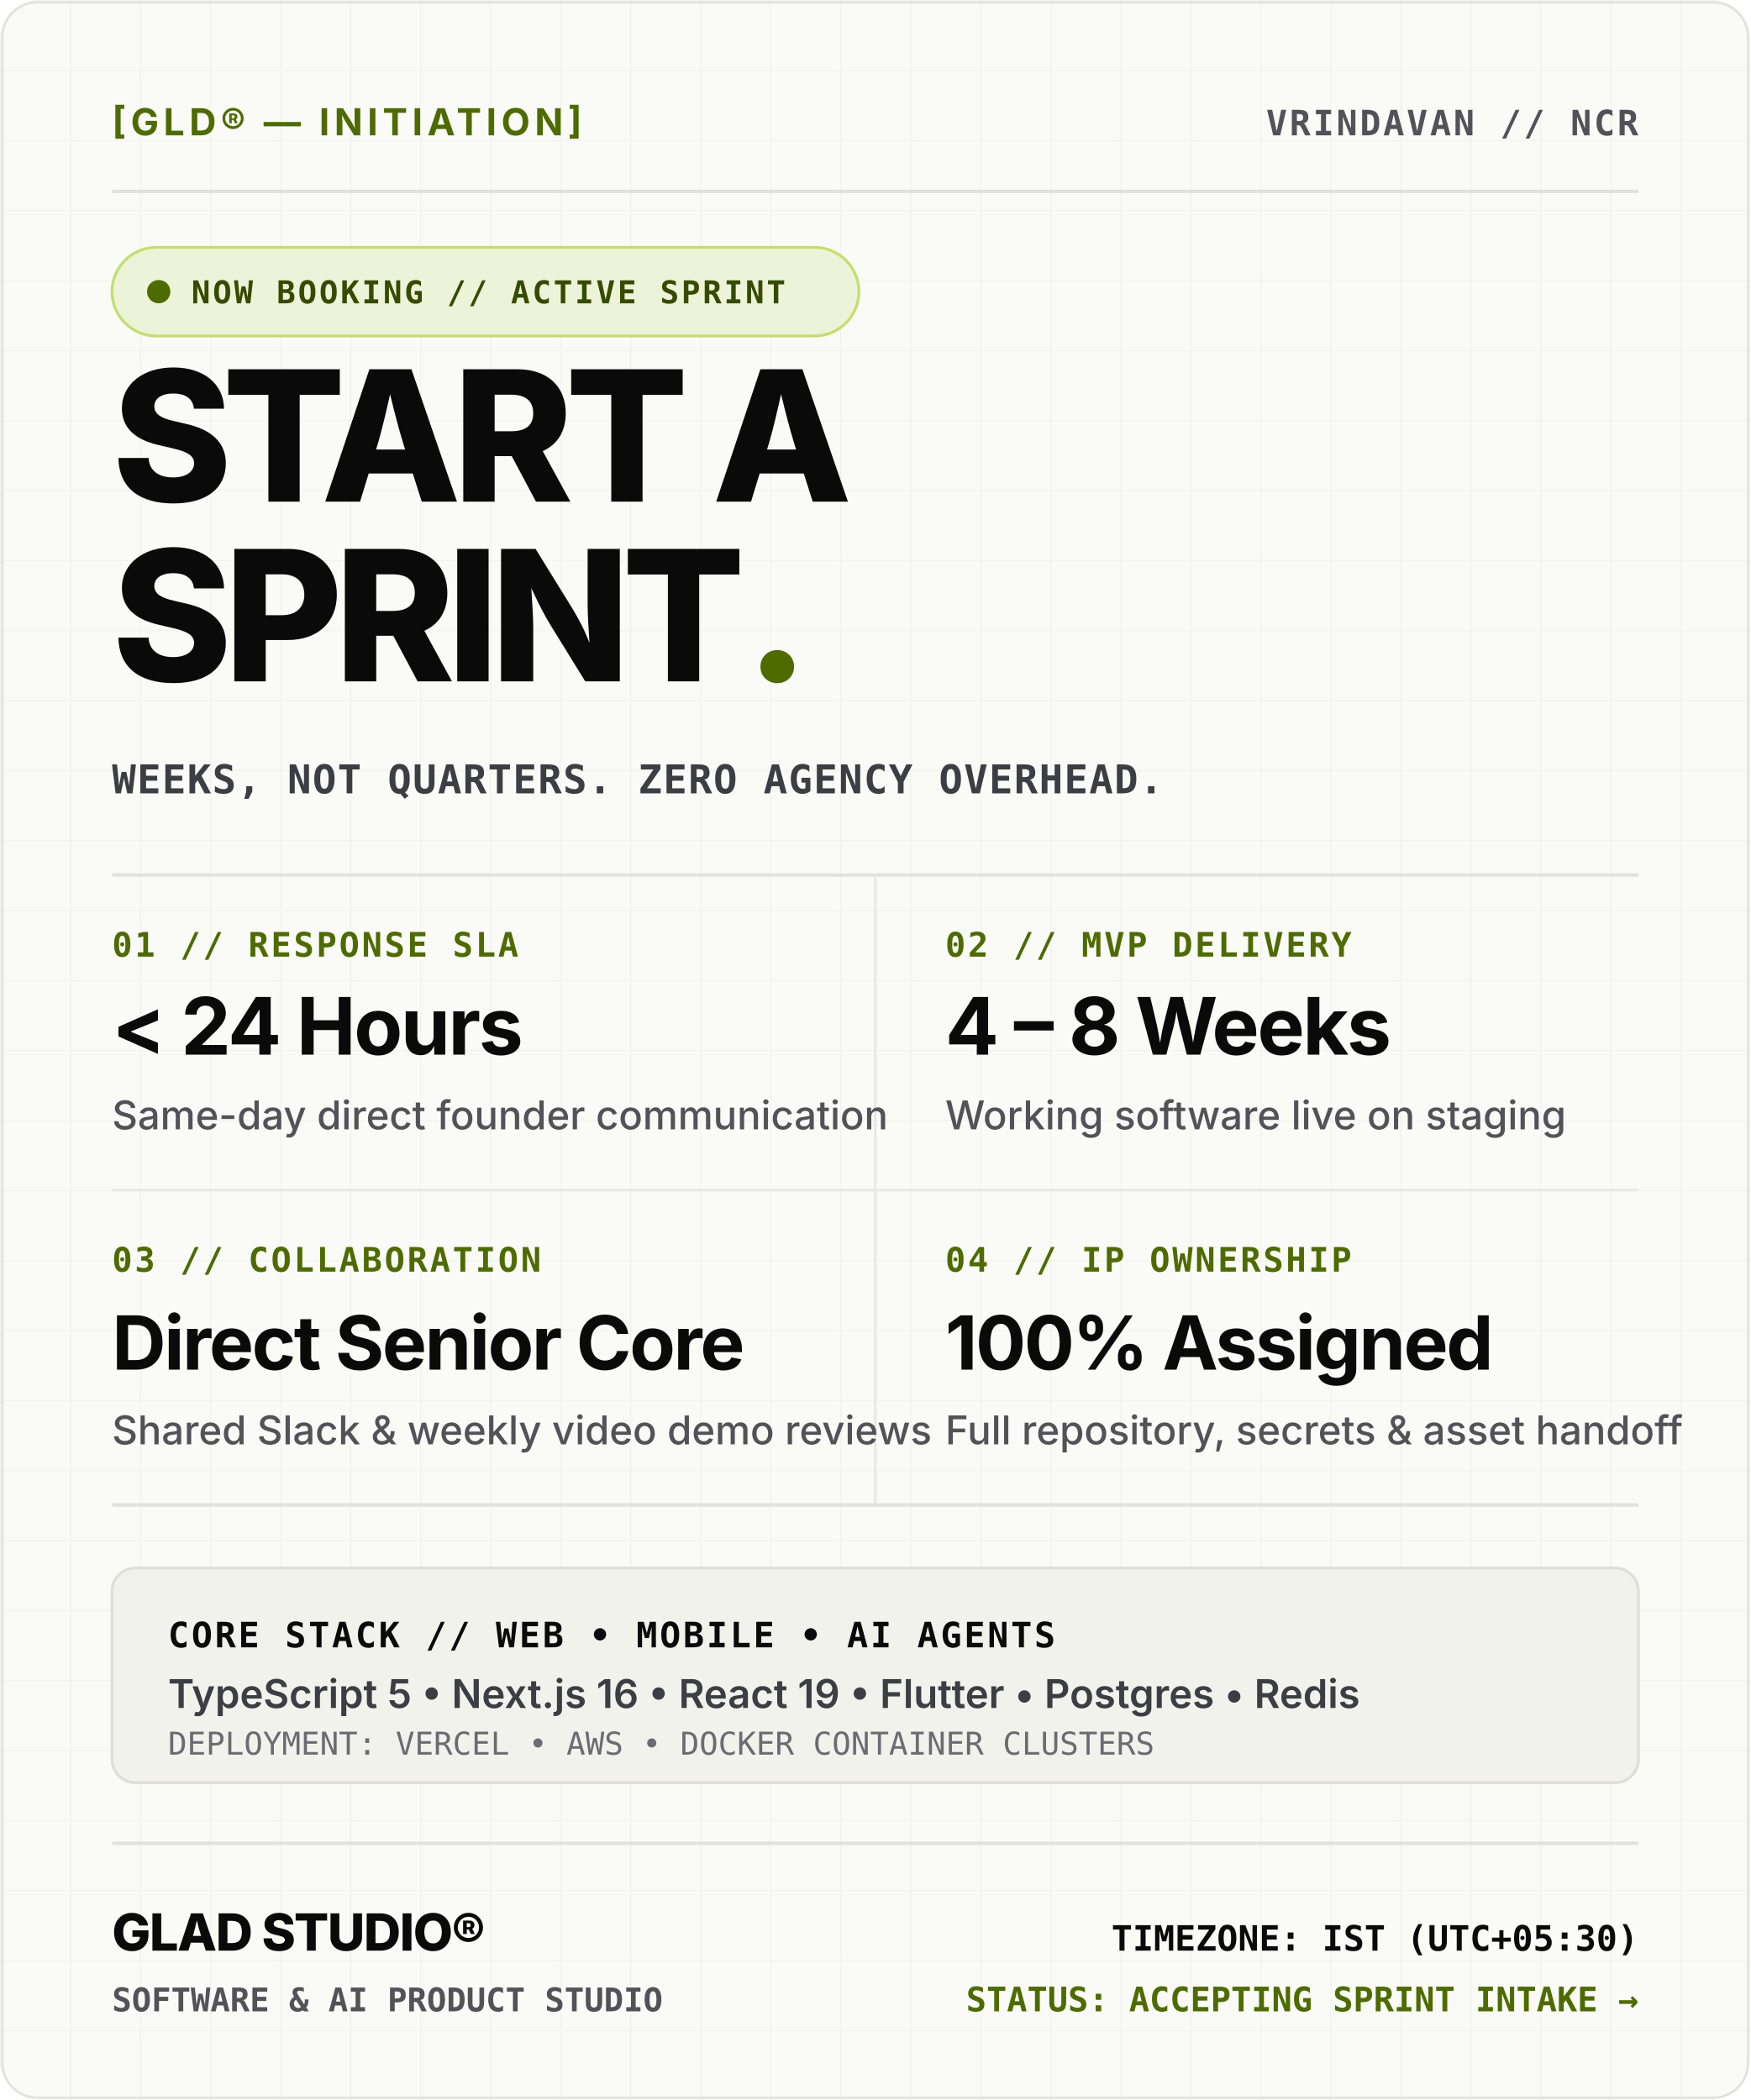
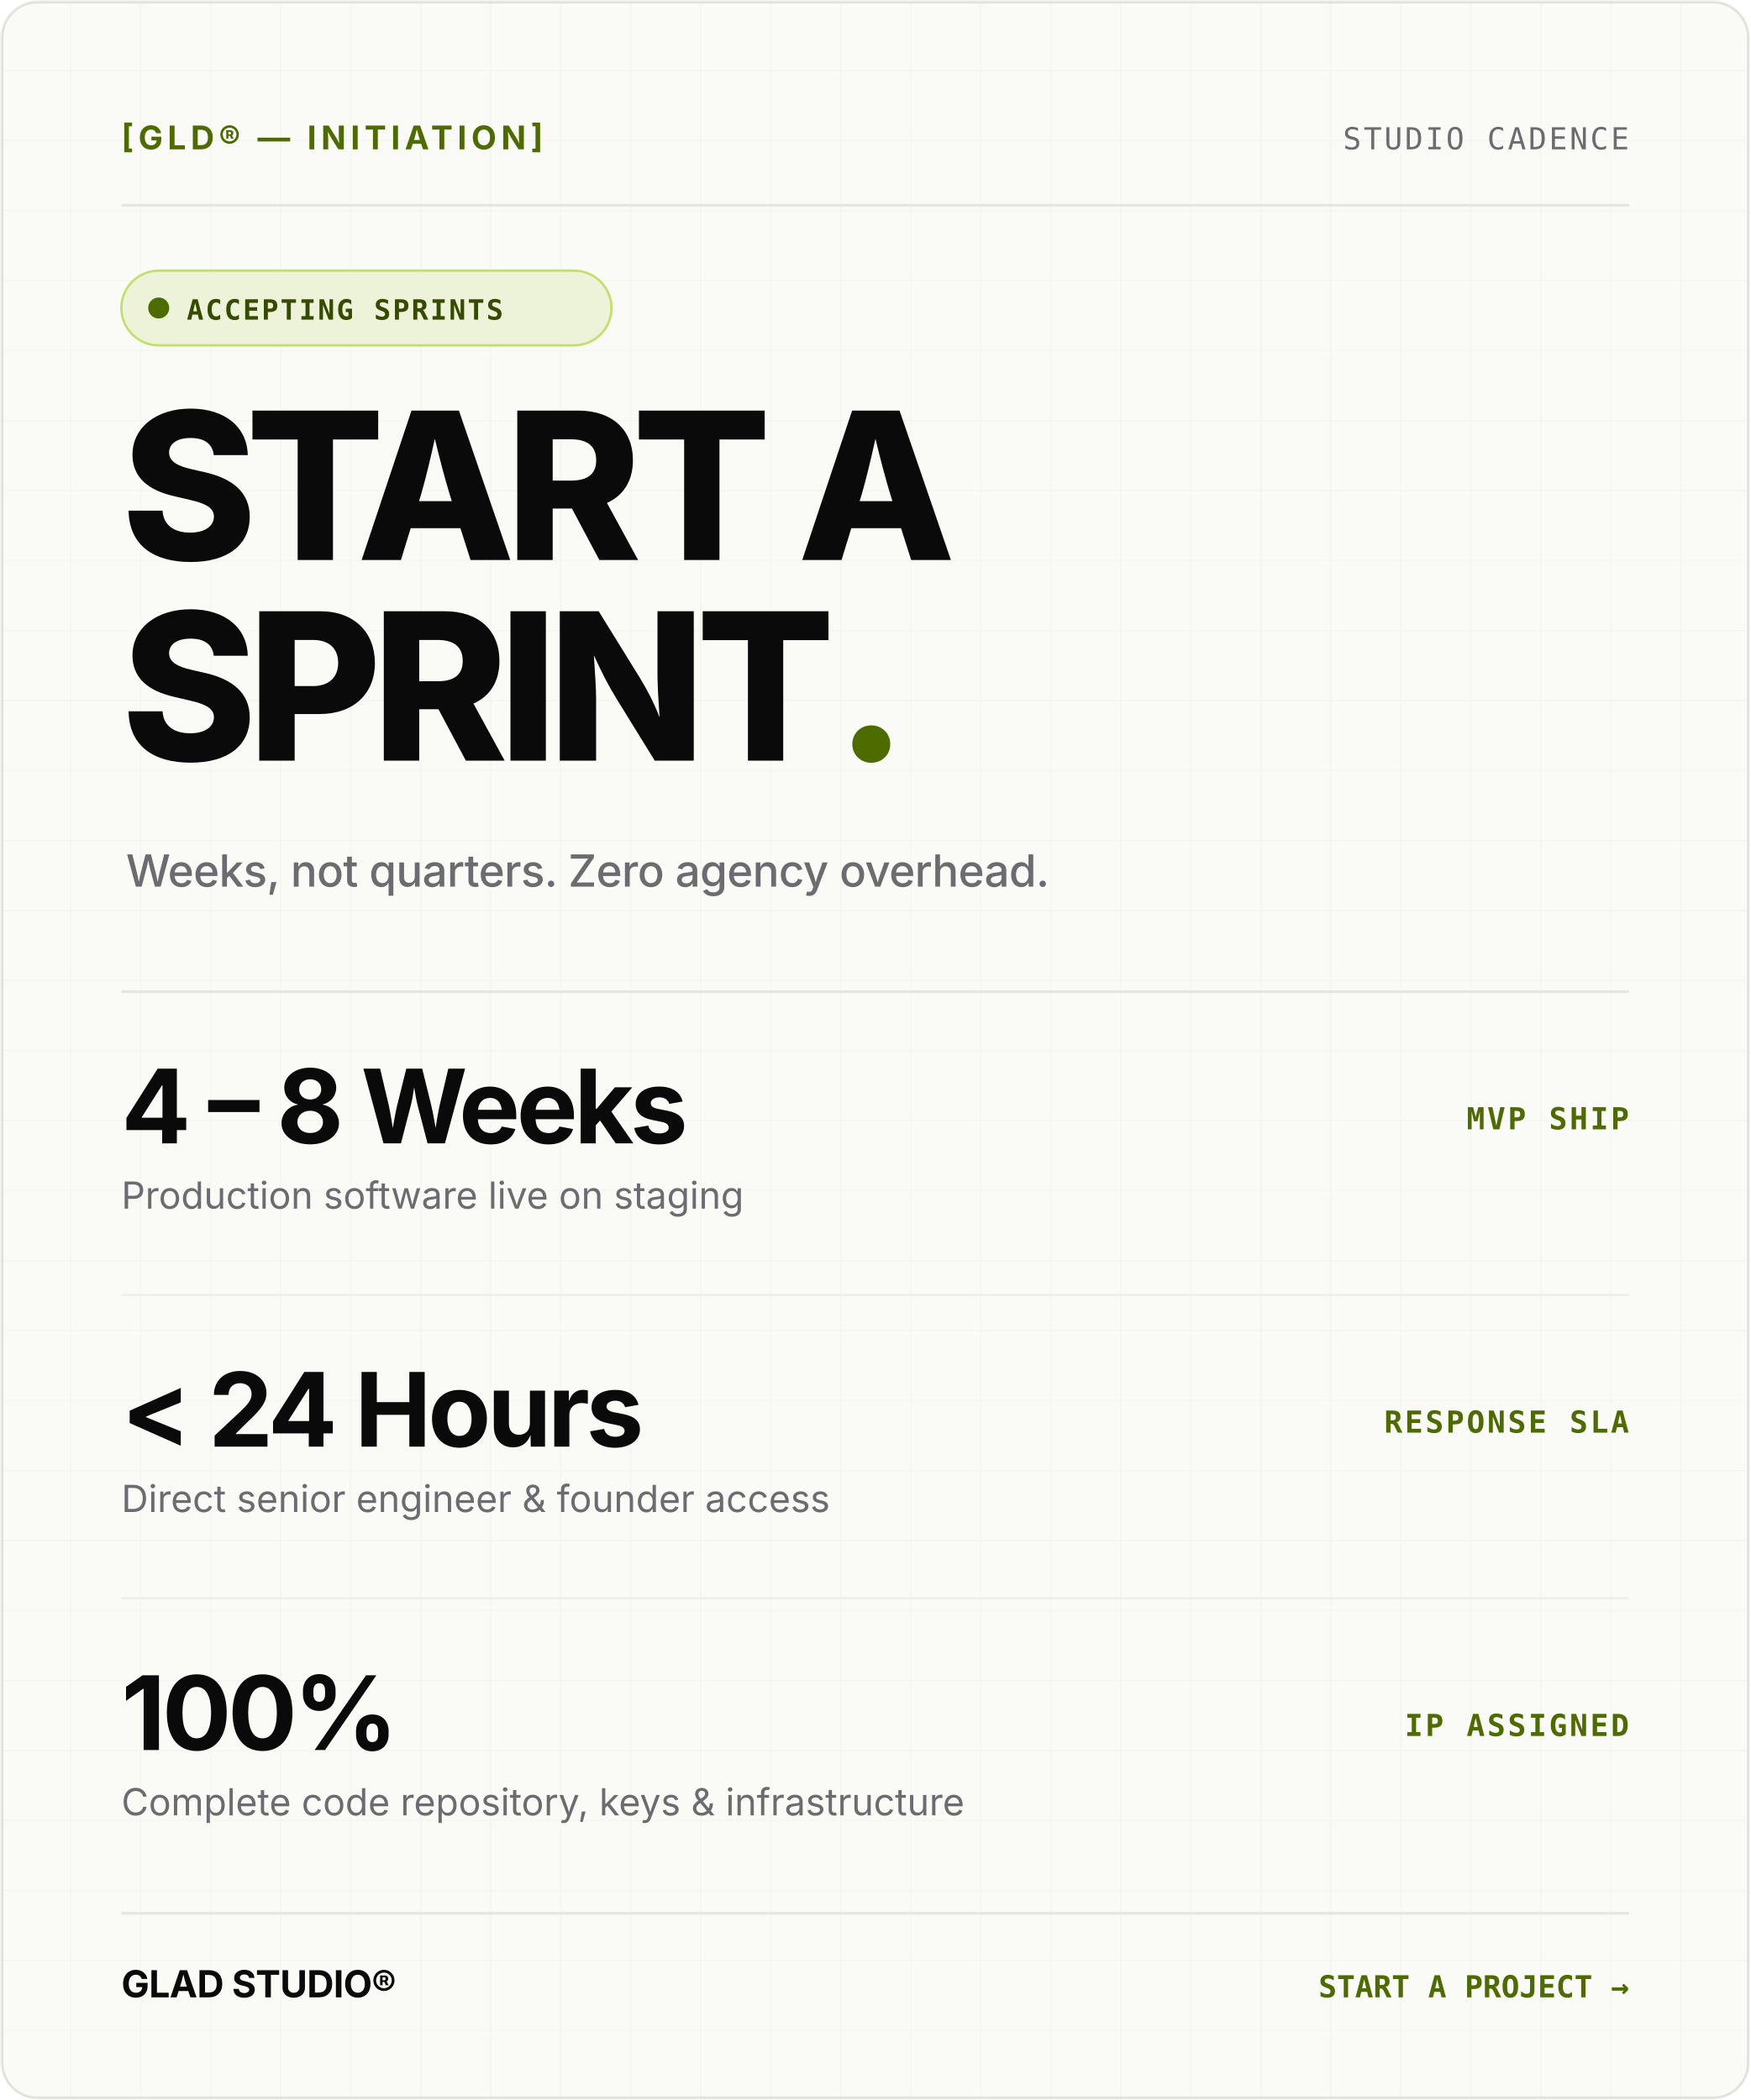
<svg xmlns="http://www.w3.org/2000/svg" viewBox="0 0 750 900" width="750" height="900" fill="none">
  <rect width="750" height="900" rx="16" fill="#FAFAF7" />
  <defs>
    <pattern id="lightContactGrid" width="30" height="30" patternUnits="userSpaceOnUse">
-       <path d="M 30 0 L 0 0 0 30" fill="none" stroke="rgba(10,10,11,0.035)" stroke-width="1" />
+       <path d="M 30 0 L 0 0 0 30" fill="none" stroke="rgba(10,10,11,0.025)" stroke-width="1" />
    </pattern>
  </defs>
  <rect width="750" height="900" rx="16" fill="url(#lightContactGrid)" />
  <rect x="1" y="1" width="748" height="898" rx="15" stroke="#E2E2DD" stroke-width="1" fill="none" />
-   <text x="48" y="58" fill="#4E6B00" font-family="'General Sans', -apple-system, BlinkMacSystemFont, sans-serif" font-size="16" font-weight="700" letter-spacing="2">[GLD® — INITIATION]</text>
-   <text x="702" y="58" text-anchor="end" fill="#525258" font-family="'JetBrains Mono', monospace, sans-serif" font-size="15" font-weight="600" letter-spacing="1">VRINDAVAN // NCR</text>
-   <line x1="48" y1="82" x2="702" y2="82" stroke="#E2E2DD" stroke-width="1.5" />
-   <g transform="translate(48, 106)">
-     <rect width="320" height="38" rx="19" fill="#EDF3D8" stroke="#C4DE6E" stroke-width="1.2" />
-     <circle cx="20" cy="19" r="5" fill="#4E6B00" />
-     <text x="34" y="24" fill="#364B00" font-family="'JetBrains Mono', monospace, sans-serif" font-size="13.5" font-weight="700" letter-spacing="1">NOW BOOKING // ACTIVE SPRINT</text>
+   <text x="52" y="64" fill="#4E6B00" font-family="'General Sans', -apple-system, BlinkMacSystemFont, sans-serif" font-size="14" font-weight="700" letter-spacing="2">[GLD® — INITIATION]</text>
+   <text x="698" y="64" text-anchor="end" fill="#6B6B70" font-family="'JetBrains Mono', monospace, sans-serif" font-size="13" font-weight="500" letter-spacing="1">STUDIO CADENCE</text>
+   <line x1="52" y1="88" x2="698" y2="88" stroke="#E6E6E1" stroke-width="1.2" />
+   <g transform="translate(52, 116)">
+     <rect width="210" height="32" rx="16" fill="#EDF3D8" stroke="#C4DE6E" stroke-width="1" />
+     <circle cx="16" cy="16" r="4.5" fill="#4E6B00" />
+     <text x="28" y="21" fill="#364B00" font-family="'JetBrains Mono', monospace, sans-serif" font-size="12" font-weight="700" letter-spacing="0.8">ACCEPTING SPRINTS</text>
  </g>
-   <text x="48" y="215" fill="#0A0A0B" font-family="'General Sans', -apple-system, BlinkMacSystemFont, sans-serif" font-size="78" font-weight="800" letter-spacing="-3.5">START A</text>
-   <text x="48" y="292" fill="#0A0A0B" font-family="'General Sans', -apple-system, BlinkMacSystemFont, sans-serif" font-size="78" font-weight="800" letter-spacing="-3.5">SPRINT<tspan fill="#4E6B00">.</tspan>
+   <text x="52" y="240" fill="#0A0A0B" font-family="'General Sans', -apple-system, BlinkMacSystemFont, sans-serif" font-size="88" font-weight="800" letter-spacing="-4">START A</text>
+   <text x="52" y="326" fill="#0A0A0B" font-family="'General Sans', -apple-system, BlinkMacSystemFont, sans-serif" font-size="88" font-weight="800" letter-spacing="-4">SPRINT<tspan fill="#4E6B00">.</tspan>
  </text>
-   <text x="48" y="340" fill="#3D3D44" font-family="'JetBrains Mono', monospace, sans-serif" font-size="17" font-weight="600" letter-spacing="0.5">WEEKS, NOT QUARTERS. ZERO AGENCY OVERHEAD.</text>
-   <line x1="48" y1="375" x2="702" y2="375" stroke="#E2E2DD" stroke-width="1.5" />
-   <line x1="48" y1="510" x2="702" y2="510" stroke="#EAEAE5" stroke-width="1.2" />
-   <line x1="375" y1="375" x2="375" y2="645" stroke="#EAEAE5" stroke-width="1.2" />
-   <line x1="48" y1="645" x2="702" y2="645" stroke="#E2E2DD" stroke-width="1.5" />
-   <g transform="translate(48, 410)">
-     <text x="0" y="0" fill="#4E6B00" font-family="'JetBrains Mono', monospace, sans-serif" font-size="14.5" font-weight="700" letter-spacing="1">01 // RESPONSE SLA</text>
-     <text x="0" y="42" fill="#0A0A0B" font-family="'General Sans', -apple-system, BlinkMacSystemFont, sans-serif" font-size="34" font-weight="700" letter-spacing="-0.8">&lt; 24 Hours</text>
-     <text x="0" y="74" fill="#525258" font-family="'General Sans', -apple-system, BlinkMacSystemFont, sans-serif" font-size="17" font-weight="500">Same-day direct founder communication</text>
+   <text x="54" y="380" fill="#6B6B70" font-family="'General Sans', -apple-system, BlinkMacSystemFont, sans-serif" font-size="19" font-weight="500" letter-spacing="-0.2">Weeks, not quarters. Zero agency overhead.</text>
+   <line x1="52" y1="425" x2="698" y2="425" stroke="#E6E6E1" stroke-width="1.2" />
+   <g transform="translate(52, 490)">
+     <text x="0" y="0" fill="#0A0A0B" font-family="'General Sans', -apple-system, BlinkMacSystemFont, sans-serif" font-size="44" font-weight="700" letter-spacing="-1.5">4 – 8 Weeks</text>
+     <text x="646" y="-6" text-anchor="end" fill="#4E6B00" font-family="'JetBrains Mono', monospace, sans-serif" font-size="13" font-weight="700" letter-spacing="1">MVP SHIP</text>
+     <text x="0" y="28" fill="#6B6B70" font-family="'General Sans', -apple-system, BlinkMacSystemFont, sans-serif" font-size="16" font-weight="400">Production software live on staging</text>
  </g>
-   <g transform="translate(405, 410)">
-     <text x="0" y="0" fill="#4E6B00" font-family="'JetBrains Mono', monospace, sans-serif" font-size="14.5" font-weight="700" letter-spacing="1">02 // MVP DELIVERY</text>
-     <text x="0" y="42" fill="#0A0A0B" font-family="'General Sans', -apple-system, BlinkMacSystemFont, sans-serif" font-size="34" font-weight="700" letter-spacing="-0.8">4 – 8 Weeks</text>
-     <text x="0" y="74" fill="#525258" font-family="'General Sans', -apple-system, BlinkMacSystemFont, sans-serif" font-size="17" font-weight="500">Working software live on staging</text>
+   <line x1="52" y1="555" x2="698" y2="555" stroke="#EFEFEA" stroke-width="1" />
+   <g transform="translate(52, 620)">
+     <text x="0" y="0" fill="#0A0A0B" font-family="'General Sans', -apple-system, BlinkMacSystemFont, sans-serif" font-size="44" font-weight="700" letter-spacing="-1.5">&lt; 24 Hours</text>
+     <text x="646" y="-6" text-anchor="end" fill="#4E6B00" font-family="'JetBrains Mono', monospace, sans-serif" font-size="13" font-weight="700" letter-spacing="1">RESPONSE SLA</text>
+     <text x="0" y="28" fill="#6B6B70" font-family="'General Sans', -apple-system, BlinkMacSystemFont, sans-serif" font-size="16" font-weight="400">Direct senior engineer &amp; founder access</text>
  </g>
-   <g transform="translate(48, 545)">
-     <text x="0" y="0" fill="#4E6B00" font-family="'JetBrains Mono', monospace, sans-serif" font-size="14.5" font-weight="700" letter-spacing="1">03 // COLLABORATION</text>
-     <text x="0" y="42" fill="#0A0A0B" font-family="'General Sans', -apple-system, BlinkMacSystemFont, sans-serif" font-size="32" font-weight="700" letter-spacing="-0.8">Direct Senior Core</text>
-     <text x="0" y="74" fill="#525258" font-family="'General Sans', -apple-system, BlinkMacSystemFont, sans-serif" font-size="17" font-weight="500">Shared Slack &amp; weekly video demo reviews</text>
+   <line x1="52" y1="685" x2="698" y2="685" stroke="#EFEFEA" stroke-width="1" />
+   <g transform="translate(52, 750)">
+     <text x="0" y="0" fill="#0A0A0B" font-family="'General Sans', -apple-system, BlinkMacSystemFont, sans-serif" font-size="44" font-weight="700" letter-spacing="-1.5">100%</text>
+     <text x="646" y="-6" text-anchor="end" fill="#4E6B00" font-family="'JetBrains Mono', monospace, sans-serif" font-size="13" font-weight="700" letter-spacing="1">IP ASSIGNED</text>
+     <text x="0" y="28" fill="#6B6B70" font-family="'General Sans', -apple-system, BlinkMacSystemFont, sans-serif" font-size="16" font-weight="400">Complete code repository, keys &amp; infrastructure</text>
  </g>
-   <g transform="translate(405, 545)">
-     <text x="0" y="0" fill="#4E6B00" font-family="'JetBrains Mono', monospace, sans-serif" font-size="14.5" font-weight="700" letter-spacing="1">04 // IP OWNERSHIP</text>
-     <text x="0" y="42" fill="#0A0A0B" font-family="'General Sans', -apple-system, BlinkMacSystemFont, sans-serif" font-size="32" font-weight="700" letter-spacing="-0.8">100% Assigned</text>
-     <text x="0" y="74" fill="#525258" font-family="'General Sans', -apple-system, BlinkMacSystemFont, sans-serif" font-size="17" font-weight="500">Full repository, secrets &amp; asset handoff</text>
-   </g>
-   <g transform="translate(48, 672)">
-     <rect width="654" height="92" rx="10" fill="#F2F2ED" stroke="#DFDFD7" stroke-width="1.2" />
-     <text x="24" y="34" fill="#0A0A0B" font-family="'JetBrains Mono', monospace, sans-serif" font-size="15" font-weight="700" letter-spacing="1">CORE STACK // WEB • MOBILE • AI AGENTS</text>
-     <text x="24" y="60" fill="#3D3D44" font-family="'General Sans', -apple-system, BlinkMacSystemFont, sans-serif" font-size="17" font-weight="600">TypeScript 5 • Next.js 16 • React 19 • Flutter • Postgres • Redis</text>
-     <text x="24" y="80" fill="#6B6B72" font-family="'JetBrains Mono', monospace, sans-serif" font-size="13.5" font-weight="500">DEPLOYMENT: VERCEL • AWS • DOCKER CONTAINER CLUSTERS</text>
-   </g>
-   <line x1="48" y1="790" x2="702" y2="790" stroke="#E2E2DD" stroke-width="1.5" />
-   <text x="48" y="836" fill="#0A0A0B" font-family="'General Sans', -apple-system, BlinkMacSystemFont, sans-serif" font-size="22" font-weight="800" letter-spacing="-0.5">GLAD STUDIO®</text>
-   <text x="48" y="862" fill="#525258" font-family="'JetBrains Mono', monospace, sans-serif" font-size="14" font-weight="600">SOFTWARE &amp; AI PRODUCT STUDIO</text>
-   <text x="702" y="836" text-anchor="end" fill="#0A0A0B" font-family="'JetBrains Mono', monospace, sans-serif" font-size="15" font-weight="700">TIMEZONE: IST (UTC+05:30)</text>
-   <text x="702" y="862" text-anchor="end" fill="#4E6B00" font-family="'JetBrains Mono', monospace, sans-serif" font-size="14.5" font-weight="700">STATUS: ACCEPTING SPRINT INTAKE →</text>
+   <line x1="52" y1="820" x2="698" y2="820" stroke="#E6E6E1" stroke-width="1.2" />
+   <text x="52" y="856" fill="#0A0A0B" font-family="'General Sans', -apple-system, BlinkMacSystemFont, sans-serif" font-size="16" font-weight="700" letter-spacing="-0.2">GLAD STUDIO®</text>
+   <text x="698" y="856" text-anchor="end" fill="#4E6B00" font-family="'JetBrains Mono', monospace, sans-serif" font-size="13" font-weight="700">START A PROJECT →</text>
</svg>
